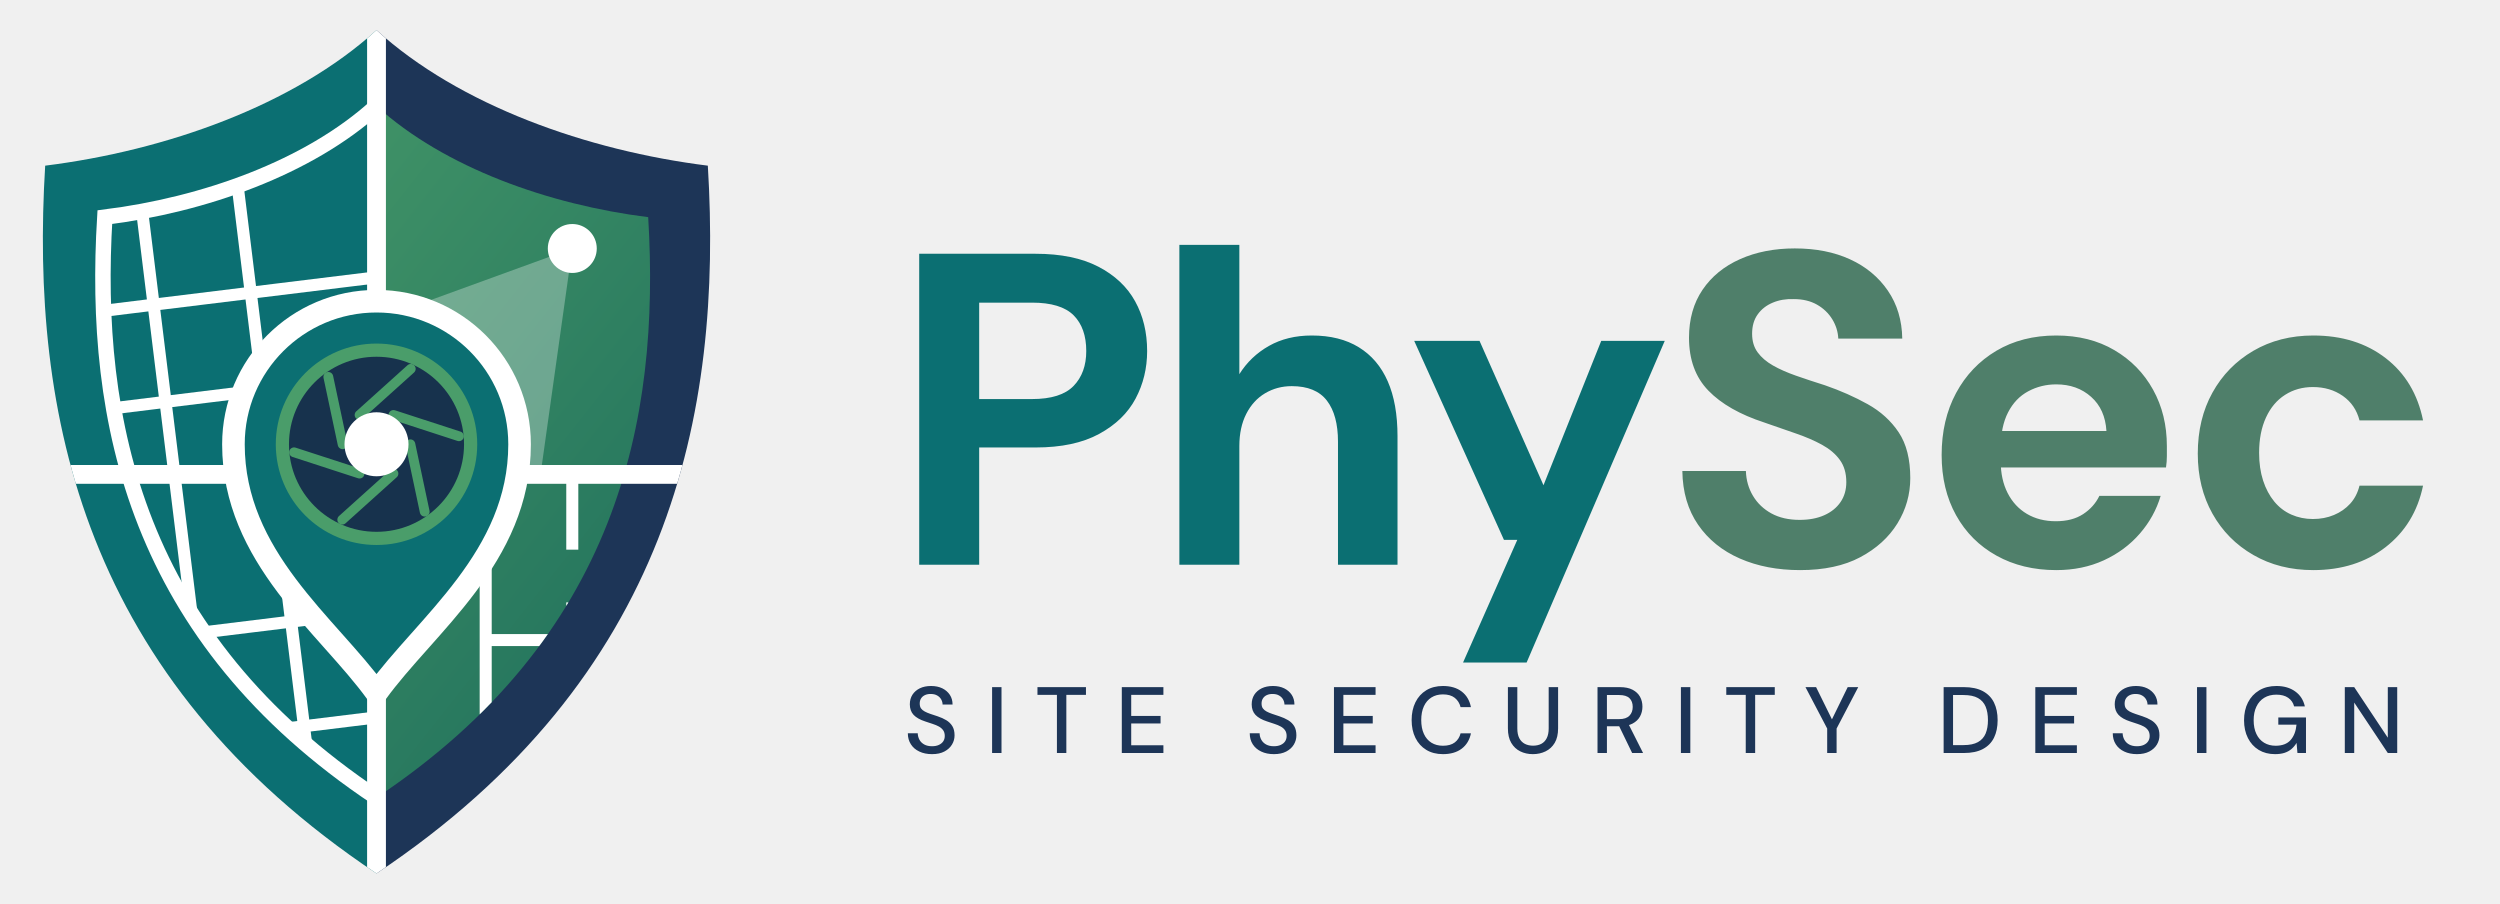
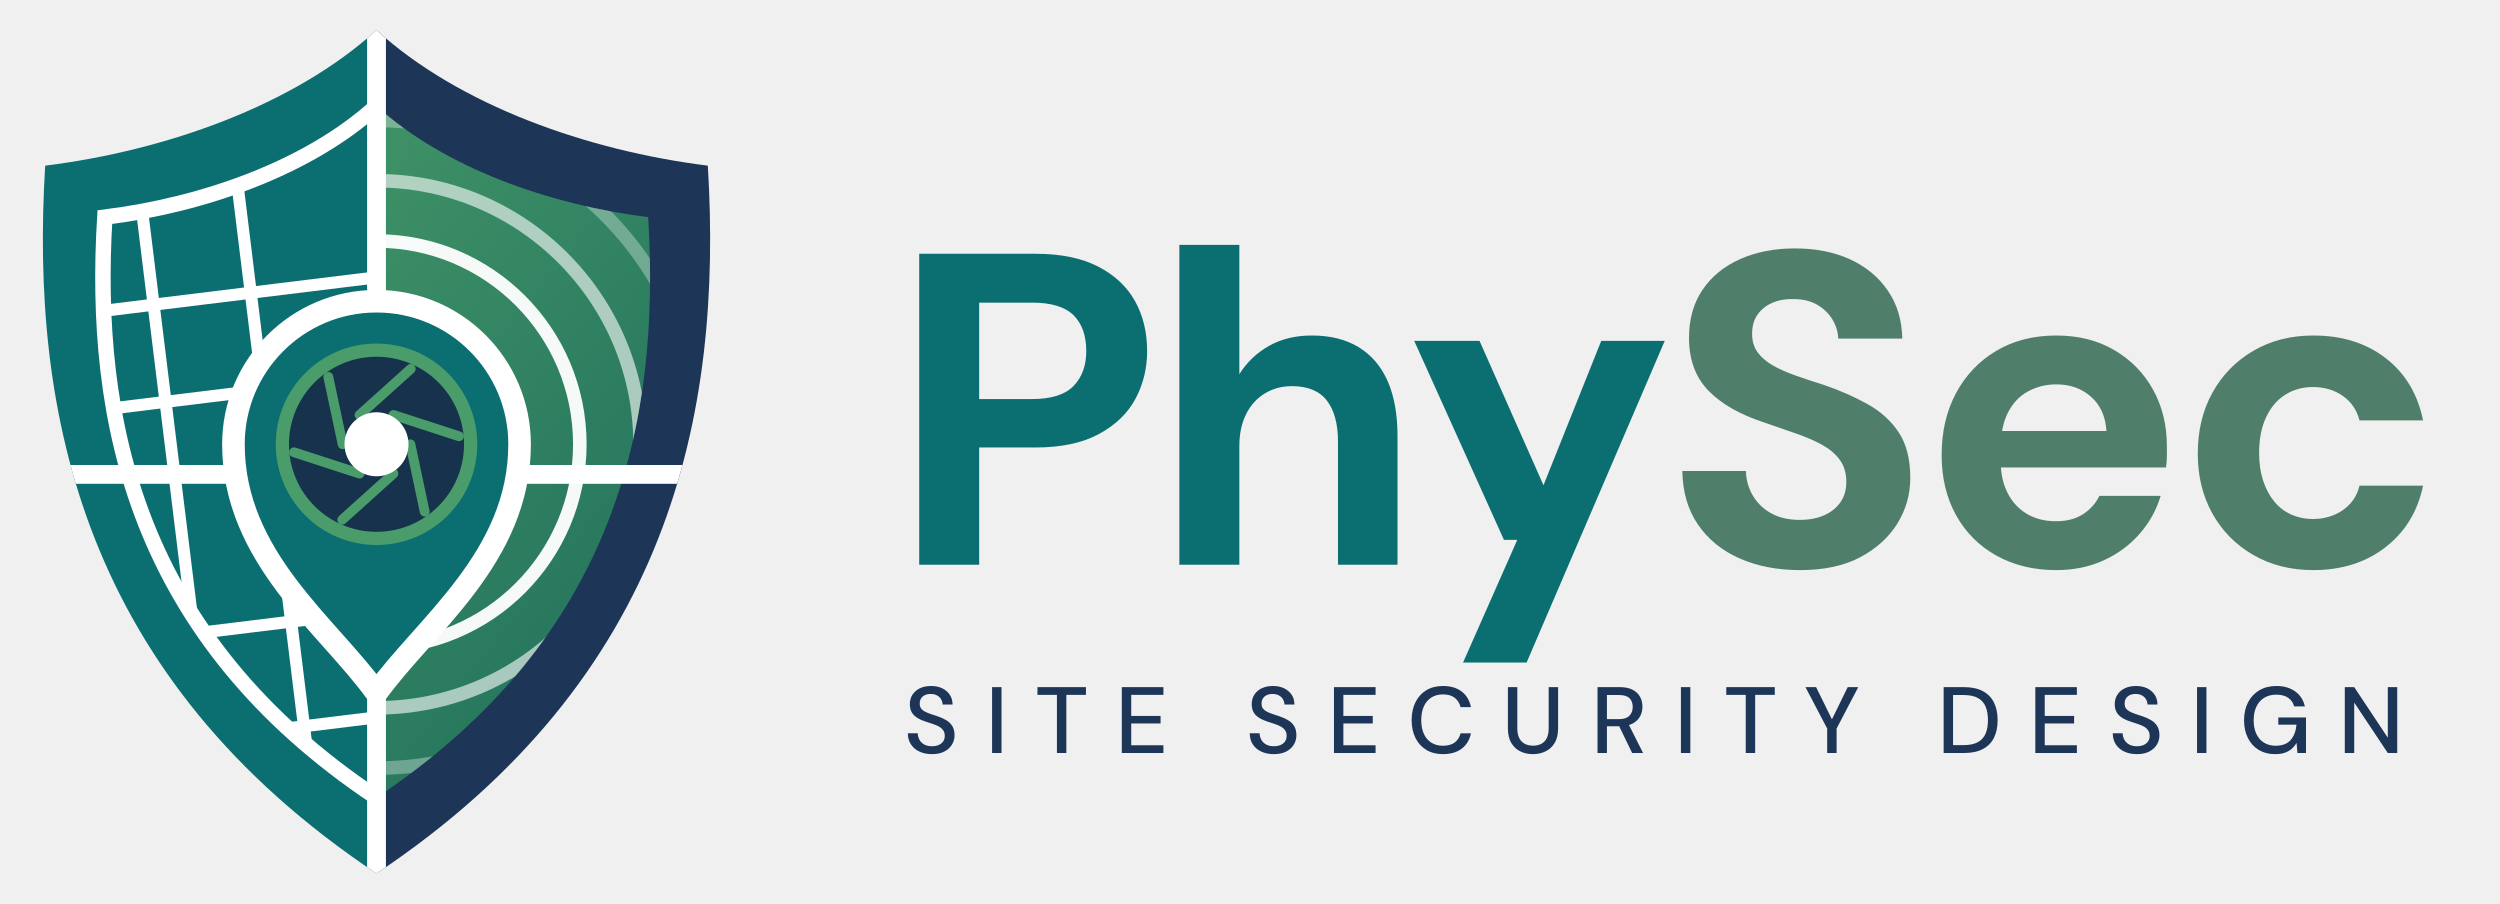
<svg xmlns="http://www.w3.org/2000/svg" viewBox="0 0 664 240" width="664" height="240" role="img" aria-label="PhySec">
  <defs>
    <linearGradient id="pg" x1="0" y1="0" x2="1" y2="1">
      <stop offset="0" stop-color="#4a9d6a" />
      <stop offset="1" stop-color="#1f6f5c" />
    </linearGradient>
    <clipPath id="ps">
      <path d="M100 8 C78 28 44 40 12 44 C8 110 22 180 100 232 C178 180 192 110 188 44 C156 40 122 28 100 8 Z" />
    </clipPath>
    <clipPath id="pi">
      <path d="M100 8 C78 28 44 40 12 44 C8 110 22 180 100 232 C178 180 192 110 188 44 C156 40 122 28 100 8 Z" transform="translate(100 120) scale(.82) translate(-100 -120)" />
    </clipPath>
    <clipPath id="pl">
      <rect x="0" y="0" width="100" height="240" />
    </clipPath>
    <clipPath id="pr">
      <rect x="100" y="0" width="100" height="240" />
    </clipPath>
    <clipPath id="pt">
      <rect x="100" y="0" width="100" height="126" />
    </clipPath>
  </defs>
  <g clip-path="url(#ps)">
    <rect x="0" y="0" width="100" height="240" fill="#0b6f72" />
    <rect x="100" y="0" width="100" height="240" fill="#1d3557" />
  </g>
  <g clip-path="url(#pr)">
    <path d="M100 8 C78 28 44 40 12 44 C8 110 22 180 100 232 C178 180 192 110 188 44 C156 40 122 28 100 8 Z" transform="translate(100 120) scale(.82) translate(-100 -120)" fill="url(#pg)" />
  </g>
  <g clip-path="url(#pl)">
    <g clip-path="url(#pi)">
      <g fill="none" stroke="#fff" stroke-width="3.2" transform="rotate(-7 100 120)">
        <path d="M46 0 V240 M72 0 V240 M0 74 H110 M0 100 H110 M0 162 H110 M0 190 H110" />
      </g>
    </g>
    <path d="M100 8 C78 28 44 40 12 44 C8 110 22 180 100 232 C178 180 192 110 188 44 C156 40 122 28 100 8 Z" transform="translate(100 120) scale(.82) translate(-100 -120)" fill="none" stroke="#fff" stroke-width="5" />
  </g>
  <g clip-path="url(#ps)" stroke="#fff" stroke-width="5">
    <path d="M100 0 V240 M0 126 H200" />
  </g>
  <g clip-path="url(#pr)">
    <g clip-path="url(#pi)">
-       <path d="M152 66 L141.14 143.24 A78 78 0 0 1 78.7 92.68 Z" fill="#fff" opacity=".3" clip-path="url(#pt)" />
-       <g fill="none" stroke="#fff" stroke-width="3.2">
-         <path d="M129 126 V240 M129 170 H200 M152 126 V146 M152 160 V170" />
+       <g fill="none" stroke="#fff" stroke-width="3.6">
+         <circle cx="100" cy="118" r="54" opacity=".95" />
+         <circle cx="100" cy="118" r="70" opacity=".6" />
+         <circle cx="100" cy="118" r="86" opacity=".32" />
      </g>
    </g>
  </g>
-   <circle cx="152" cy="66" r="6.5" fill="#fff" />
  <path d="M100 184 C87 166 62 148 62 118 A38 38 0 0 1 138 118 C138 148 113 166 100 184 Z" fill="#0b6f72" stroke="#fff" stroke-width="6" stroke-linejoin="round" />
  <circle cx="100" cy="118" r="25" fill="#17324d" stroke="#4a9d6a" stroke-width="3.5" />
  <g stroke="#4a9d6a" stroke-width="2.6" stroke-linecap="round">
    <path d="M109 118 L112.8 135.9" />
    <path d="M104.5 125.79 L90.9 138.03" />
    <path d="M95.5 125.79 L78.1 120.13" />
    <path d="M91 118 L87.2 100.1" />
    <path d="M95.5 110.21 L109.1 97.97" />
    <path d="M104.5 110.21 L121.9 115.87" />
  </g>
  <circle cx="100" cy="118" r="8.5" fill="#fff" />
  <path d="M244.14 150V67.4H275.06Q285.09 67.4 291.7 70.82Q298.3 74.24 301.49 80.03Q304.68 85.81 304.68 93.24Q304.68 100.09 301.61 105.87Q298.54 111.65 291.93 115.25Q285.32 118.85 275.06 118.85H260.07V150ZM260.07 105.99H274.11Q281.78 105.99 285.15 102.5Q288.51 99.02 288.51 93.24Q288.51 87.11 285.15 83.74Q281.78 80.38 274.11 80.38H260.07Z M313.24 150V65.04H329.17V99.38Q332.12 94.66 337.02 91.88Q341.91 89.11 348.4 89.11Q355.84 89.11 360.91 92.24Q365.99 95.37 368.58 101.27Q371.18 107.17 371.18 115.9V150H355.37V117.31Q355.37 110.23 352.42 106.4Q349.47 102.56 343.09 102.56Q339.2 102.56 336.01 104.45Q332.83 106.34 331 109.94Q329.17 113.54 329.17 118.49V150Z M388.59 175.96 402.99 143.39H399.45L375.61 90.53H392.96L409.95 128.88L425.29 90.53H442.16L405.47 175.96Z" fill="#0b6f72" />
  <path d="M478.1 151.42Q469.14 151.42 462.12 148.35Q455.09 145.28 451.02 139.38Q446.95 133.48 446.83 125.1H463.71Q463.83 128.76 465.6 131.71Q467.37 134.66 470.49 136.37Q473.62 138.08 477.99 138.08Q481.76 138.08 484.53 136.84Q487.31 135.6 488.84 133.36Q490.38 131.12 490.38 128.05Q490.38 124.51 488.66 122.15Q486.95 119.79 483.94 118.14Q480.94 116.49 476.98 115.13Q473.03 113.77 468.66 112.24Q458.87 109.05 453.74 103.74Q448.6 98.43 448.6 89.7Q448.6 82.27 452.2 76.96Q455.8 71.65 462.17 68.82Q468.55 65.98 476.69 65.98Q485.07 65.98 491.38 68.88Q497.69 71.77 501.41 77.19Q505.13 82.62 505.24 89.94H488.25Q488.13 87.22 486.66 84.81Q485.18 82.39 482.59 80.91Q479.99 79.44 476.45 79.44Q473.38 79.32 470.85 80.38Q468.31 81.44 466.84 83.51Q465.36 85.57 465.36 88.64Q465.36 91.59 466.84 93.6Q468.31 95.6 470.91 97.08Q473.5 98.55 477.04 99.79Q480.58 101.03 484.71 102.33Q490.85 104.45 496.04 107.34Q501.23 110.23 504.3 114.84Q507.37 119.44 507.37 126.99Q507.37 133.48 503.95 139.03Q500.52 144.57 494.09 147.99Q487.66 151.42 478.1 151.42Z M546.14 151.42Q537.17 151.42 530.27 147.58Q523.37 143.75 519.53 136.84Q515.7 129.94 515.7 120.85Q515.7 111.53 519.53 104.39Q523.37 97.25 530.21 93.18Q537.05 89.11 546.14 89.11Q554.99 89.11 561.6 93.01Q568.21 96.9 571.86 103.51Q575.52 110.12 575.52 118.49Q575.52 119.67 575.52 121.15Q575.52 122.62 575.29 124.16H527.02V114.48H559.47Q559.12 108.7 555.4 105.4Q551.69 102.09 546.14 102.09Q542.13 102.09 538.71 103.92Q535.28 105.75 533.34 109.53Q531.39 113.3 531.39 119.08V122.51Q531.39 127.34 533.22 130.94Q535.05 134.54 538.35 136.49Q541.66 138.44 546.02 138.44Q550.39 138.44 553.28 136.55Q556.17 134.66 557.59 131.71H573.87Q572.22 137.26 568.32 141.74Q564.43 146.22 558.77 148.82Q553.1 151.42 546.14 151.42Z M614.41 151.42Q605.44 151.42 598.48 147.4Q591.52 143.39 587.63 136.43Q583.73 129.47 583.73 120.5Q583.73 111.3 587.63 104.28Q591.52 97.25 598.48 93.18Q605.44 89.11 614.41 89.11Q625.86 89.11 633.65 95.13Q641.43 101.15 643.56 111.65H626.68Q625.62 107.52 622.26 105.16Q618.9 102.8 614.29 102.8Q610.16 102.8 606.92 104.87Q603.67 106.93 601.85 110.88Q600.02 114.84 600.02 120.26Q600.02 124.39 601.08 127.64Q602.14 130.88 604.03 133.19Q605.92 135.49 608.57 136.67Q611.23 137.85 614.29 137.85Q617.36 137.85 619.9 136.78Q622.44 135.72 624.21 133.78Q625.98 131.83 626.68 129H643.56Q641.43 139.26 633.59 145.34Q625.74 151.42 614.41 151.42Z" fill="#4f7f6a" />
  <path d="M247.55 200.3Q245.62 200.3 244.18 199.61Q242.72 198.93 241.93 197.68Q241.12 196.43 241.12 194.75H243.75Q243.78 195.7 244.21 196.49Q244.65 197.28 245.49 197.74Q246.32 198.2 247.55 198.2Q248.6 198.2 249.36 197.85Q250.12 197.5 250.53 196.89Q250.93 196.28 250.93 195.47Q250.93 194.55 250.5 193.95Q250.07 193.35 249.36 192.96Q248.65 192.57 247.71 192.27Q246.78 191.97 245.75 191.62Q243.68 190.95 242.66 189.88Q241.65 188.8 241.65 187.07Q241.65 185.6 242.35 184.51Q243.05 183.43 244.31 182.81Q245.57 182.2 247.3 182.2Q249 182.2 250.28 182.82Q251.55 183.45 252.28 184.55Q253 185.65 253 187.12H250.35Q250.35 186.45 250 185.8Q249.65 185.15 248.95 184.74Q248.25 184.32 247.22 184.32Q246.38 184.3 245.7 184.6Q245.03 184.9 244.65 185.48Q244.28 186.05 244.28 186.85Q244.28 187.65 244.61 188.14Q244.95 188.62 245.6 188.97Q246.25 189.32 247.11 189.61Q247.97 189.9 249.03 190.25Q250.32 190.68 251.34 191.29Q252.35 191.9 252.94 192.86Q253.53 193.82 253.53 195.32Q253.53 196.62 252.85 197.75Q252.18 198.88 250.85 199.59Q249.53 200.3 247.55 200.3Z M263.5 200V182.5H266V200Z M280.72 200V184.55H275.55V182.5H288.43V184.55H283.22V200Z M297.95 200V182.5H309V184.55H300.45V190.15H308.25V192.15H300.45V197.95H309V200Z  M338.35 200.3Q336.43 200.3 334.98 199.61Q333.53 198.93 332.73 197.68Q331.93 196.43 331.93 194.75H334.55Q334.57 195.7 335.01 196.49Q335.45 197.28 336.29 197.74Q337.12 198.2 338.35 198.2Q339.4 198.2 340.16 197.85Q340.93 197.5 341.33 196.89Q341.73 196.28 341.73 195.47Q341.73 194.55 341.3 193.95Q340.88 193.35 340.16 192.96Q339.45 192.57 338.51 192.27Q337.57 191.97 336.55 191.62Q334.48 190.95 333.46 189.88Q332.45 188.8 332.45 187.07Q332.45 185.6 333.15 184.51Q333.85 183.43 335.11 182.81Q336.38 182.2 338.1 182.2Q339.8 182.2 341.08 182.82Q342.35 183.45 343.08 184.55Q343.8 185.65 343.8 187.12H341.15Q341.15 186.45 340.8 185.8Q340.45 185.15 339.75 184.74Q339.05 184.32 338.03 184.32Q337.18 184.3 336.5 184.6Q335.82 184.9 335.45 185.48Q335.07 186.05 335.07 186.85Q335.07 187.65 335.41 188.14Q335.75 188.62 336.4 188.97Q337.05 189.32 337.91 189.61Q338.78 189.9 339.82 190.25Q341.12 190.68 342.14 191.29Q343.15 191.9 343.74 192.86Q344.32 193.82 344.32 195.32Q344.32 196.62 343.65 197.75Q342.98 198.88 341.65 199.59Q340.32 200.3 338.35 200.3Z M354.3 200V182.5H365.35V184.55H356.8V190.15H364.6V192.15H356.8V197.95H365.35V200Z M383.25 200.3Q380.68 200.3 378.81 199.16Q376.95 198.03 375.94 195.99Q374.93 193.95 374.93 191.25Q374.93 188.57 375.94 186.52Q376.95 184.47 378.81 183.34Q380.68 182.2 383.25 182.2Q386.32 182.2 388.24 183.68Q390.15 185.15 390.68 187.82H387.93Q387.55 186.28 386.39 185.35Q385.23 184.43 383.25 184.43Q381.48 184.43 380.18 185.25Q378.88 186.07 378.18 187.6Q377.48 189.12 377.48 191.25Q377.48 193.38 378.18 194.91Q378.88 196.45 380.18 197.26Q381.48 198.07 383.25 198.07Q385.23 198.07 386.39 197.19Q387.55 196.3 387.93 194.78H390.68Q390.15 197.38 388.24 198.84Q386.32 200.3 383.25 200.3Z M407.12 200.3Q405.28 200.3 403.78 199.56Q402.28 198.82 401.39 197.31Q400.5 195.8 400.5 193.45V182.5H403V193.47Q403 195.05 403.52 196.06Q404.05 197.07 404.99 197.56Q405.93 198.05 407.18 198.05Q408.45 198.05 409.38 197.56Q410.3 197.07 410.81 196.06Q411.33 195.05 411.33 193.47V182.5H413.83V193.45Q413.83 195.8 412.93 197.31Q412.03 198.82 410.5 199.56Q408.98 200.3 407.12 200.3Z M424.3 200V182.5H430.23Q432.3 182.5 433.62 183.2Q434.95 183.9 435.59 185.06Q436.23 186.22 436.23 187.7Q436.23 189.1 435.59 190.29Q434.95 191.47 433.6 192.19Q432.25 192.9 430.15 192.9H426.8V200ZM433.5 200 429.73 192.22H432.48L436.4 200ZM426.8 191H430.05Q431.9 191 432.78 190.09Q433.65 189.18 433.65 187.75Q433.65 186.3 432.8 185.45Q431.95 184.6 430.05 184.6H426.8Z M446.45 200V182.5H448.95V200Z M463.67 200V184.55H458.5V182.5H471.38V184.55H466.17V200Z M485.3 200V193.5L479.53 182.5H482.35L486.88 191.7H486.25L490.75 182.5H493.55L487.8 193.5V200Z  M516.23 200V182.5H521.6Q524.65 182.5 526.65 183.57Q528.65 184.65 529.61 186.61Q530.57 188.57 530.57 191.28Q530.57 193.97 529.61 195.93Q528.65 197.88 526.66 198.94Q524.67 200 521.6 200ZM518.73 197.9H521.5Q523.92 197.9 525.35 197.1Q526.77 196.3 527.39 194.81Q528 193.32 528 191.28Q528 189.2 527.39 187.7Q526.77 186.2 525.35 185.4Q523.92 184.6 521.5 184.6H518.73Z M540.58 200V182.5H551.62V184.55H543.08V190.15H550.88V192.15H543.08V197.95H551.62V200Z M567.57 200.3Q565.65 200.3 564.2 199.61Q562.75 198.93 561.95 197.68Q561.15 196.43 561.15 194.75H563.77Q563.8 195.7 564.24 196.49Q564.67 197.28 565.51 197.74Q566.35 198.2 567.57 198.2Q568.62 198.2 569.39 197.85Q570.15 197.5 570.55 196.89Q570.95 196.28 570.95 195.47Q570.95 194.55 570.52 193.95Q570.1 193.35 569.39 192.96Q568.67 192.57 567.74 192.27Q566.8 191.97 565.77 191.62Q563.7 190.95 562.69 189.88Q561.67 188.8 561.67 187.07Q561.67 185.6 562.38 184.51Q563.07 183.43 564.34 182.81Q565.6 182.2 567.32 182.2Q569.02 182.2 570.3 182.82Q571.57 183.45 572.3 184.55Q573.02 185.65 573.02 187.12H570.38Q570.38 186.45 570.02 185.8Q569.67 185.15 568.97 184.74Q568.27 184.32 567.25 184.32Q566.4 184.3 565.72 184.6Q565.05 184.9 564.67 185.48Q564.3 186.05 564.3 186.85Q564.3 187.65 564.64 188.14Q564.98 188.62 565.62 188.97Q566.27 189.32 567.14 189.61Q568 189.9 569.05 190.25Q570.35 190.68 571.36 191.29Q572.38 191.9 572.96 192.86Q573.55 193.82 573.55 195.32Q573.55 196.62 572.88 197.75Q572.2 198.88 570.88 199.59Q569.55 200.3 567.57 200.3Z M583.53 200V182.5H586.03V200Z M604.25 200.3Q601.77 200.3 599.92 199.18Q598.07 198.05 597.05 196.03Q596.02 194 596.02 191.3Q596.02 188.62 597.06 186.57Q598.1 184.53 600.04 183.36Q601.97 182.2 604.62 182.2Q607.6 182.2 609.6 183.64Q611.6 185.07 612.17 187.62H609.32Q608.95 186.18 607.75 185.34Q606.55 184.5 604.6 184.5Q602.75 184.5 601.39 185.32Q600.02 186.15 599.3 187.68Q598.57 189.2 598.57 191.3Q598.57 193.43 599.3 194.95Q600.02 196.47 601.35 197.27Q602.67 198.07 604.4 198.07Q607.05 198.07 608.39 196.55Q609.72 195.03 609.95 192.47H605.12V190.55H612.47V200H610.2L609.97 197.32Q609.37 198.3 608.59 198.96Q607.8 199.62 606.75 199.96Q605.7 200.3 604.25 200.3Z M622.78 200V182.5H625.28L634.2 195.93V182.5H636.7V200H634.2L625.28 186.6V200Z" fill="#1d3557" />
</svg>
